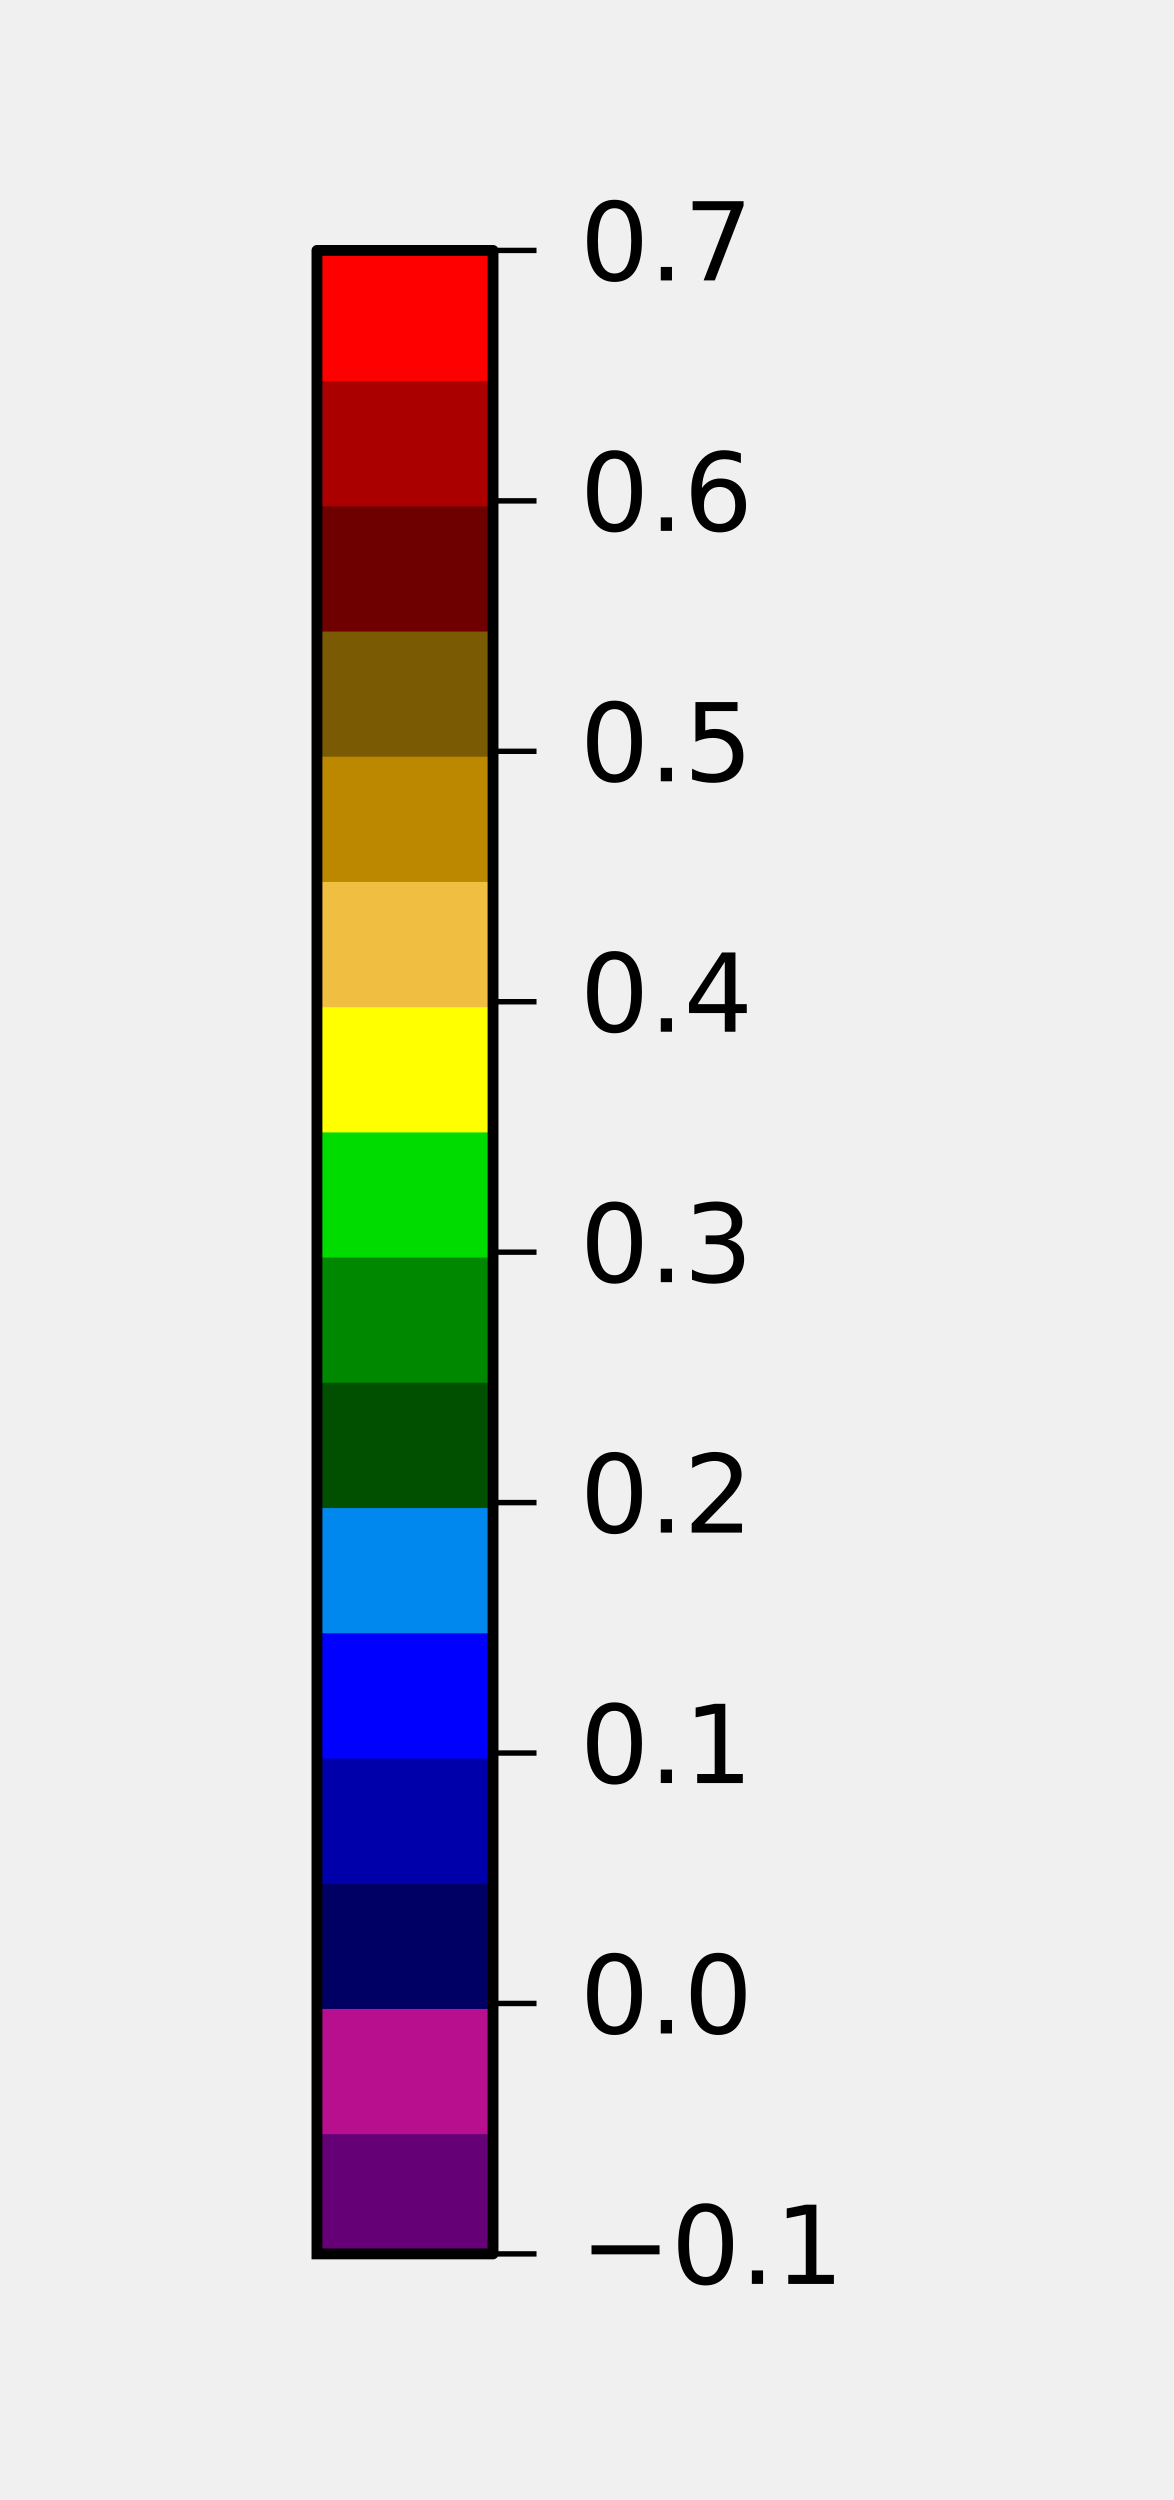
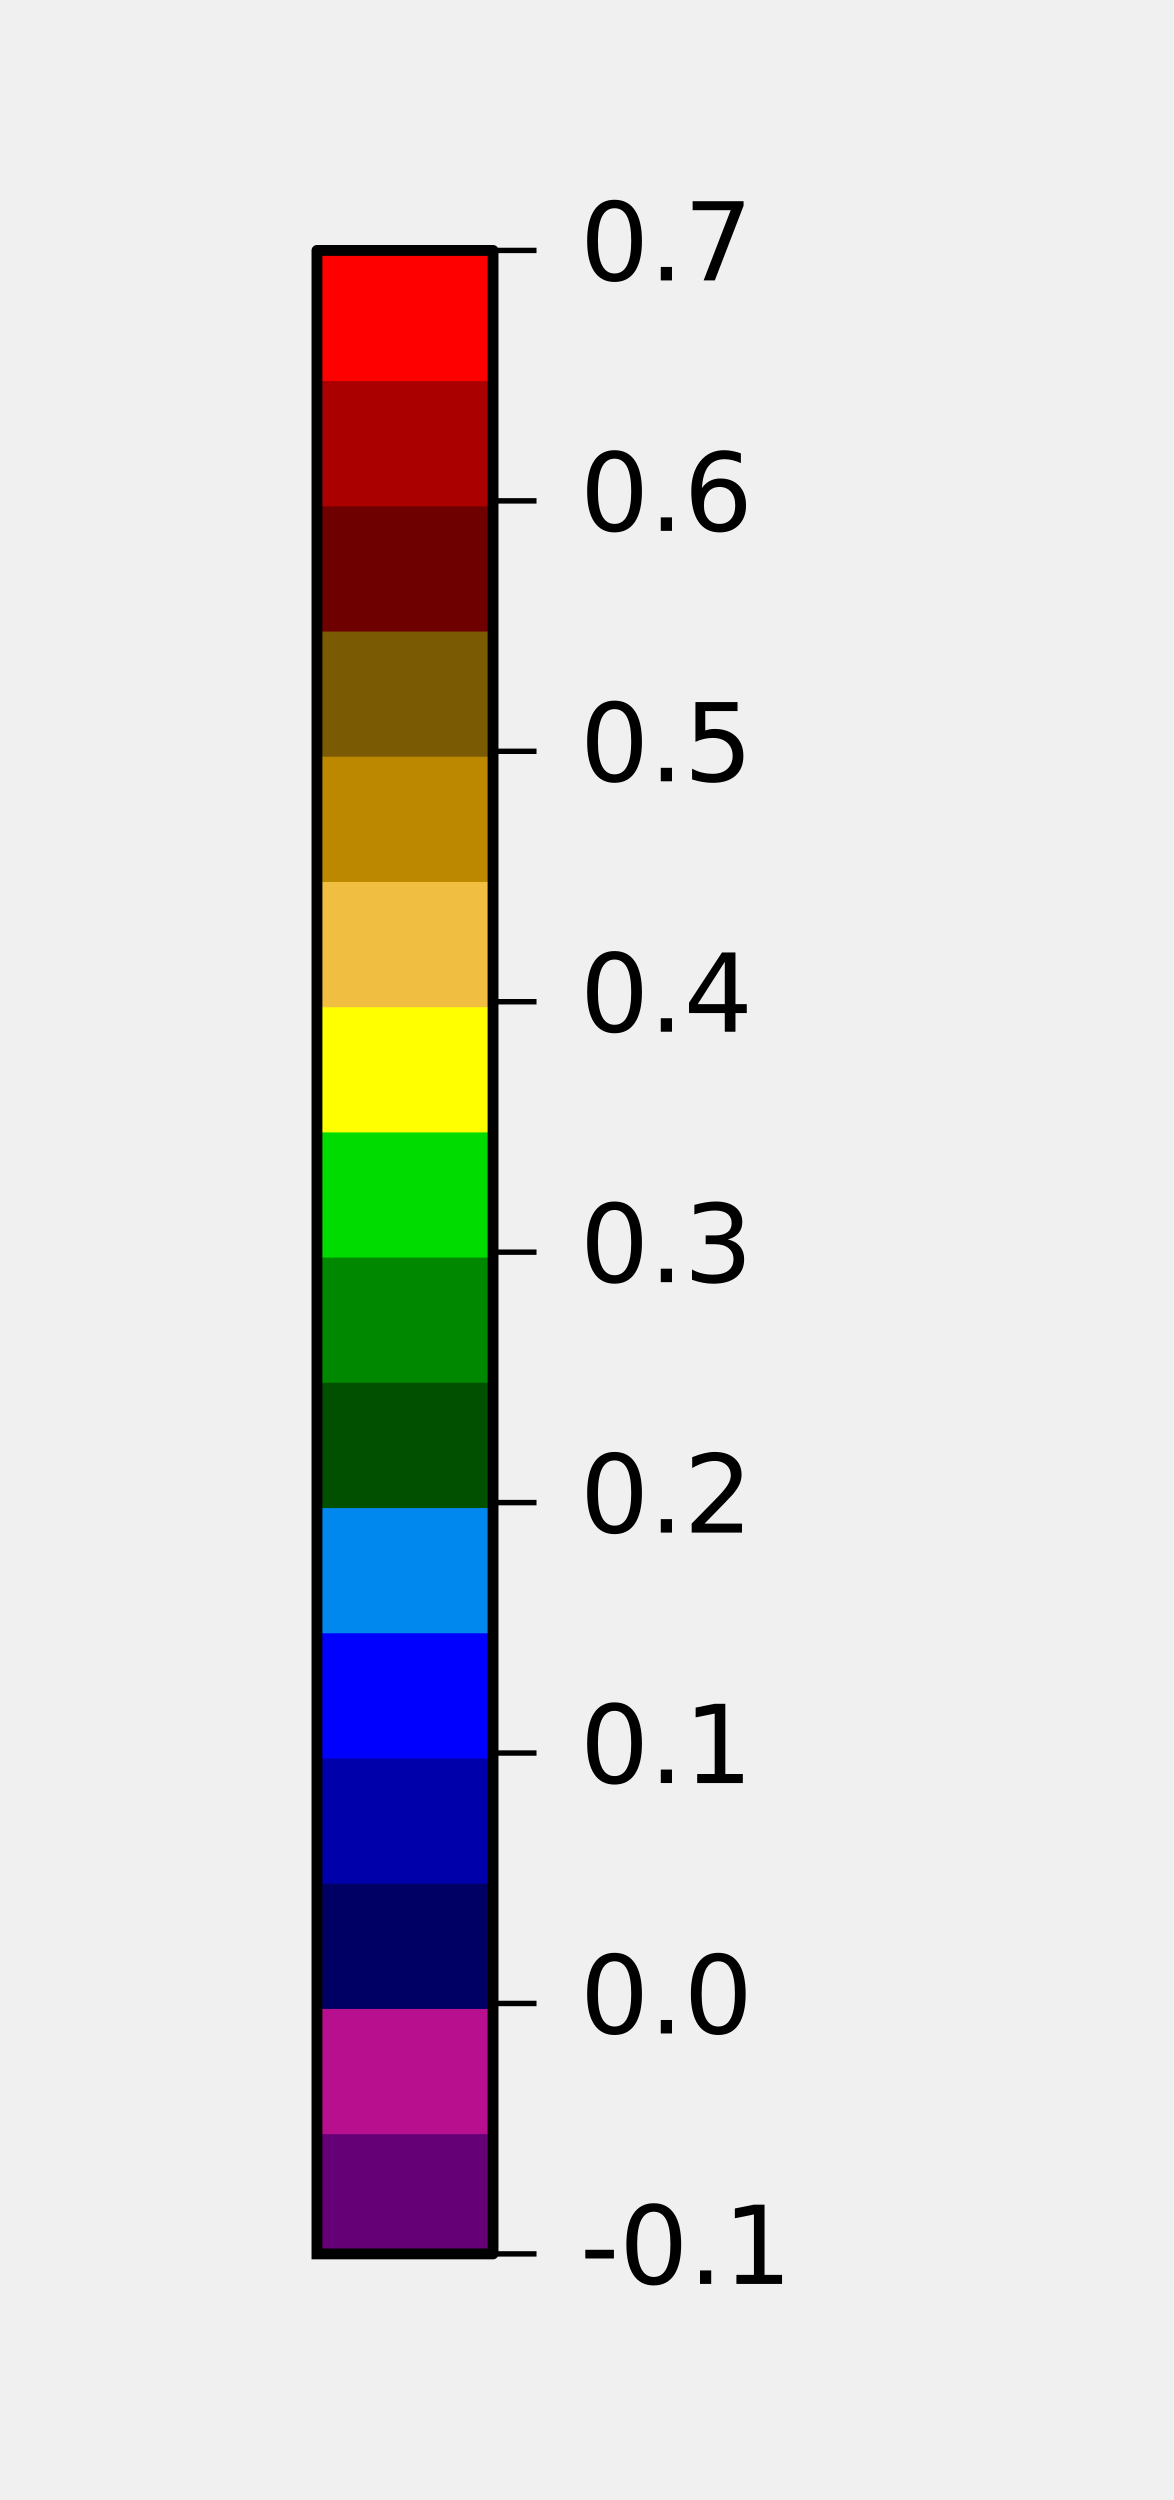
<svg xmlns="http://www.w3.org/2000/svg" xmlns:xlink="http://www.w3.org/1999/xlink" height="230pt" version="1.1" viewBox="0 0 108 230" width="108pt">
  <defs>
    <style type="text/css">
*{stroke-linecap:butt;stroke-linejoin:round;}
  </style>
  </defs>
  <g id="figure_1">
    <g id="patch_1">
      <path d=" M0 230.4 L108 230.4 L108 0 L0 0 z " style="fill:none;" />
    </g>
    <g id="axes_1">
      <g id="patch_2">
        <path clip-path="url(#p6608b9fb2a)" d=" M29.16 207.36 L29.16 195.84 L29.16 34.56 L29.16 23.04 L45.36 23.04 L45.36 34.56 L45.36 195.84 L45.36 207.36 z " style="fill:#ffffff;stroke:#ffffff;stroke-width:0.01;" />
      </g>
      <g id="QuadMesh_1">
        <defs>
          <path d=" M29.16 -23.04 L45.36 -23.04 L45.36 -34.56 L29.16 -34.56 L29.16 -23.04" id="C0_0_123f699766" />
          <path d=" M29.16 -34.56 L45.36 -34.56 L45.36 -46.08 L29.16 -46.08 L29.16 -34.56" id="C0_1_5d11c36c70" />
          <path d=" M29.16 -46.08 L45.36 -46.08 L45.36 -57.6 L29.16 -57.6 L29.16 -46.08" id="C0_2_8f38b9d750" />
          <path d=" M29.16 -57.6 L45.36 -57.6 L45.36 -69.12 L29.16 -69.12 L29.16 -57.6" id="C0_3_b462e50bce" />
          <path d=" M29.16 -69.12 L45.36 -69.12 L45.36 -80.64 L29.16 -80.64 L29.16 -69.12" id="C0_4_cafde4f0a5" />
          <path d=" M29.16 -80.64 L45.36 -80.64 L45.36 -92.16 L29.16 -92.16 L29.16 -80.64" id="C0_5_c2f69acbed" />
          <path d=" M29.16 -92.16 L45.36 -92.16 L45.36 -103.68 L29.16 -103.68 L29.16 -92.16" id="C0_6_712d1f2c5c" />
          <path d=" M29.16 -103.68 L45.36 -103.68 L45.36 -115.2 L29.16 -115.2 L29.16 -103.68" id="C0_7_f8219dfc46" />
          <path d=" M29.16 -115.2 L45.36 -115.2 L45.36 -126.72 L29.16 -126.72 L29.16 -115.2" id="C0_8_d5b8ab0065" />
          <path d=" M29.16 -126.72 L45.36 -126.72 L45.36 -138.24 L29.16 -138.24 L29.16 -126.72" id="C0_9_f966178409" />
          <path d=" M29.16 -138.24 L45.36 -138.24 L45.36 -149.76 L29.16 -149.76 L29.16 -138.24" id="C0_a_9d6c820c86" />
          <path d=" M29.16 -149.76 L45.36 -149.76 L45.36 -161.28 L29.16 -161.28 L29.16 -149.76" id="C0_b_b0a42a3791" />
          <path d=" M29.16 -161.28 L45.36 -161.28 L45.36 -172.8 L29.16 -172.8 L29.16 -161.28" id="C0_c_1f89f3dd78" />
          <path d=" M29.16 -172.8 L45.36 -172.8 L45.36 -184.32 L29.16 -184.32 L29.16 -172.8" id="C0_d_78aaba96d6" />
          <path d=" M29.16 -184.32 L45.36 -184.32 L45.36 -195.84 L29.16 -195.84 L29.16 -184.32" id="C0_e_322f350d4b" />
          <path d=" M29.16 -195.84 L45.36 -195.84 L45.36 -207.36 L29.16 -207.36 L29.16 -195.84" id="C0_f_c25c021cd3" />
        </defs>
        <g clip-path="url(#p6608b9fb2a)">
          <use style="fill:#660077;stroke:#660077;" x="0.0" xlink:href="#C0_0_123f699766" y="230.4" />
        </g>
        <g clip-path="url(#p6608b9fb2a)">
          <use style="fill:#b70f8d;stroke:#b70f8d;" x="0.0" xlink:href="#C0_1_5d11c36c70" y="230.4" />
        </g>
        <g clip-path="url(#p6608b9fb2a)">
          <use style="fill:#000064;stroke:#000064;" x="0.0" xlink:href="#C0_2_8f38b9d750" y="230.4" />
        </g>
        <g clip-path="url(#p6608b9fb2a)">
          <use style="fill:#0000aa;stroke:#0000aa;" x="0.0" xlink:href="#C0_3_b462e50bce" y="230.4" />
        </g>
        <g clip-path="url(#p6608b9fb2a)">
          <use style="fill:#0000ff;stroke:#0000ff;" x="0.0" xlink:href="#C0_4_cafde4f0a5" y="230.4" />
        </g>
        <g clip-path="url(#p6608b9fb2a)">
          <use style="fill:#0088ee;stroke:#0088ee;" x="0.0" xlink:href="#C0_5_c2f69acbed" y="230.4" />
        </g>
        <g clip-path="url(#p6608b9fb2a)">
          <use style="fill:#005000;stroke:#005000;" x="0.0" xlink:href="#C0_6_712d1f2c5c" y="230.4" />
        </g>
        <g clip-path="url(#p6608b9fb2a)">
          <use style="fill:#008800;stroke:#008800;" x="0.0" xlink:href="#C0_7_f8219dfc46" y="230.4" />
        </g>
        <g clip-path="url(#p6608b9fb2a)">
          <use style="fill:#00dc00;stroke:#00dc00;" x="0.0" xlink:href="#C0_8_d5b8ab0065" y="230.4" />
        </g>
        <g clip-path="url(#p6608b9fb2a)">
          <use style="fill:#ffff00;stroke:#ffff00;" x="0.0" xlink:href="#C0_9_f966178409" y="230.4" />
        </g>
        <g clip-path="url(#p6608b9fb2a)">
          <use style="fill:#f0be40;stroke:#f0be40;" x="0.0" xlink:href="#C0_a_9d6c820c86" y="230.4" />
        </g>
        <g clip-path="url(#p6608b9fb2a)">
          <use style="fill:#bb8800;stroke:#bb8800;" x="0.0" xlink:href="#C0_b_b0a42a3791" y="230.4" />
        </g>
        <g clip-path="url(#p6608b9fb2a)">
          <use style="fill:#7a5a03;stroke:#7a5a03;" x="0.0" xlink:href="#C0_c_1f89f3dd78" y="230.4" />
        </g>
        <g clip-path="url(#p6608b9fb2a)">
          <use style="fill:#6e0000;stroke:#6e0000;" x="0.0" xlink:href="#C0_d_78aaba96d6" y="230.4" />
        </g>
        <g clip-path="url(#p6608b9fb2a)">
          <use style="fill:#aa0000;stroke:#aa0000;" x="0.0" xlink:href="#C0_e_322f350d4b" y="230.4" />
        </g>
        <g clip-path="url(#p6608b9fb2a)">
          <use style="fill:#ff0000;stroke:#ff0000;" x="0.0" xlink:href="#C0_f_c25c021cd3" y="230.4" />
        </g>
      </g>
      <g id="line2d_1">
        <path d=" M29.16 207.36 L29.16 195.84 L29.16 34.56 L29.16 23.04 L45.36 23.04 L45.36 34.56 L45.36 195.84 L45.36 207.36 L29.16 207.36" style="fill:none;stroke:#000000;stroke-linecap:square;" />
      </g>
      <g id="matplotlib.axis_1" />
      <g id="matplotlib.axis_2">
        <g id="ytick_1">
          <g id="line2d_2">
            <defs>
              <path d=" M0 0 L4 0" id="m728421d6d4" style="stroke:#000000;stroke-width:0.5;" />
            </defs>
            <g>
              <use style="stroke:#000000;stroke-width:0.5;" x="45.36" xlink:href="#m728421d6d4" y="207.36" />
            </g>
          </g>
          <g id="text_1">
            <defs>
-               <path d=" M10.594 35.5 L73.188 35.5 L73.188 27.203 L10.594 27.203 z " id="BitstreamVeraSans-Roman-2212" />
              <path d=" M31.781 66.406 Q24.172 66.406 20.328 58.906 Q16.5 51.422 16.5 36.375 Q16.5 21.391 20.328 13.891 Q24.172 6.391 31.781 6.391 Q39.453 6.391 43.281 13.891 Q47.125 21.391 47.125 36.375 Q47.125 51.422 43.281 58.906 Q39.453 66.406 31.781 66.406 M31.781 74.219 Q44.047 74.219 50.516 64.516 Q56.984 54.828 56.984 36.375 Q56.984 17.969 50.516 8.266 Q44.047 -1.422 31.781 -1.422 Q19.531 -1.422 13.062 8.266 Q6.594 17.969 6.594 36.375 Q6.594 54.828 13.062 64.516 Q19.531 74.219 31.781 74.219" id="BitstreamVeraSans-Roman-30" />
              <path d=" M12.406 8.297 L28.516 8.297 L28.516 63.922 L10.984 60.406 L10.984 69.391 L28.422 72.906 L38.281 72.906 L38.281 8.297 L54.391 8.297 L54.391 0 L12.406 0 z " id="BitstreamVeraSans-Roman-31" />
              <path d=" M10.688 12.406 L21 12.406 L21 0 L10.688 0 z " id="BitstreamVeraSans-Roman-2e" />
+               <path d=" M4.891 31.391 L31.203 31.391 L31.203 23.391 L4.891 23.391 z " id="BitstreamVeraSans-Roman-2d" />
            </defs>
            <g transform="translate(53.36 210.1194)scale(0.1 -0.1)">
-               <use xlink:href="#BitstreamVeraSans-Roman-2212" />
-               <use x="83.789" xlink:href="#BitstreamVeraSans-Roman-30" />
-               <use x="147.412" xlink:href="#BitstreamVeraSans-Roman-2e" />
-               <use x="179.199" xlink:href="#BitstreamVeraSans-Roman-31" />
+               <use xlink:href="#BitstreamVeraSans-Roman-2d" />
+               <use x="36.084" xlink:href="#BitstreamVeraSans-Roman-30" />
+               <use x="99.707" xlink:href="#BitstreamVeraSans-Roman-2e" />
+               <use x="131.494" xlink:href="#BitstreamVeraSans-Roman-31" />
            </g>
          </g>
        </g>
        <g id="ytick_2">
          <g id="line2d_3">
            <g>
              <use style="stroke:#000000;stroke-width:0.5;" x="45.36" xlink:href="#m728421d6d4" y="184.32" />
            </g>
          </g>
          <g id="text_2">
            <g transform="translate(53.36 187.0794)scale(0.1 -0.1)">
              <use xlink:href="#BitstreamVeraSans-Roman-30" />
              <use x="63.623" xlink:href="#BitstreamVeraSans-Roman-2e" />
              <use x="95.41" xlink:href="#BitstreamVeraSans-Roman-30" />
            </g>
          </g>
        </g>
        <g id="ytick_3">
          <g id="line2d_4">
            <g>
              <use style="stroke:#000000;stroke-width:0.5;" x="45.36" xlink:href="#m728421d6d4" y="161.28" />
            </g>
          </g>
          <g id="text_3">
            <g transform="translate(53.36 164.0394)scale(0.1 -0.1)">
              <use xlink:href="#BitstreamVeraSans-Roman-30" />
              <use x="63.623" xlink:href="#BitstreamVeraSans-Roman-2e" />
              <use x="95.41" xlink:href="#BitstreamVeraSans-Roman-31" />
            </g>
          </g>
        </g>
        <g id="ytick_4">
          <g id="line2d_5">
            <g>
              <use style="stroke:#000000;stroke-width:0.5;" x="45.36" xlink:href="#m728421d6d4" y="138.24" />
            </g>
          </g>
          <g id="text_4">
            <defs>
              <path d=" M19.188 8.297 L53.609 8.297 L53.609 0 L7.328 0 L7.328 8.297 Q12.938 14.109 22.625 23.891 Q32.328 33.688 34.812 36.531 Q39.547 41.844 41.422 45.531 Q43.312 49.219 43.312 52.781 Q43.312 58.594 39.234 62.25 Q35.156 65.922 28.609 65.922 Q23.969 65.922 18.812 64.312 Q13.672 62.703 7.812 59.422 L7.812 69.391 Q13.766 71.781 18.938 73 Q24.125 74.219 28.422 74.219 Q39.75 74.219 46.484 68.547 Q53.219 62.891 53.219 53.422 Q53.219 48.922 51.531 44.891 Q49.859 40.875 45.406 35.406 Q44.188 33.984 37.641 27.219 Q31.109 20.453 19.188 8.297" id="BitstreamVeraSans-Roman-32" />
            </defs>
            <g transform="translate(53.36 140.9994)scale(0.1 -0.1)">
              <use xlink:href="#BitstreamVeraSans-Roman-30" />
              <use x="63.623" xlink:href="#BitstreamVeraSans-Roman-2e" />
              <use x="95.41" xlink:href="#BitstreamVeraSans-Roman-32" />
            </g>
          </g>
        </g>
        <g id="ytick_5">
          <g id="line2d_6">
            <g>
              <use style="stroke:#000000;stroke-width:0.5;" x="45.36" xlink:href="#m728421d6d4" y="115.2" />
            </g>
          </g>
          <g id="text_5">
            <defs>
              <path d=" M40.578 39.312 Q47.656 37.797 51.625 33 Q55.609 28.219 55.609 21.188 Q55.609 10.406 48.188 4.484 Q40.766 -1.422 27.094 -1.422 Q22.516 -1.422 17.656 -0.516 Q12.797 0.391 7.625 2.203 L7.625 11.719 Q11.719 9.328 16.594 8.109 Q21.484 6.891 26.812 6.891 Q36.078 6.891 40.938 10.547 Q45.797 14.203 45.797 21.188 Q45.797 27.641 41.281 31.266 Q36.766 34.906 28.719 34.906 L20.219 34.906 L20.219 43.016 L29.109 43.016 Q36.375 43.016 40.234 45.922 Q44.094 48.828 44.094 54.297 Q44.094 59.906 40.109 62.906 Q36.141 65.922 28.719 65.922 Q24.656 65.922 20.016 65.031 Q15.375 64.156 9.812 62.312 L9.812 71.094 Q15.438 72.656 20.344 73.438 Q25.25 74.219 29.594 74.219 Q40.828 74.219 47.359 69.109 Q53.906 64.016 53.906 55.328 Q53.906 49.266 50.438 45.094 Q46.969 40.922 40.578 39.312" id="BitstreamVeraSans-Roman-33" />
            </defs>
            <g transform="translate(53.36 117.9594)scale(0.1 -0.1)">
              <use xlink:href="#BitstreamVeraSans-Roman-30" />
              <use x="63.623" xlink:href="#BitstreamVeraSans-Roman-2e" />
              <use x="95.41" xlink:href="#BitstreamVeraSans-Roman-33" />
            </g>
          </g>
        </g>
        <g id="ytick_6">
          <g id="line2d_7">
            <g>
              <use style="stroke:#000000;stroke-width:0.5;" x="45.36" xlink:href="#m728421d6d4" y="92.16" />
            </g>
          </g>
          <g id="text_6">
            <defs>
              <path d=" M37.797 64.312 L12.891 25.391 L37.797 25.391 z  M35.203 72.906 L47.609 72.906 L47.609 25.391 L58.016 25.391 L58.016 17.188 L47.609 17.188 L47.609 0 L37.797 0 L37.797 17.188 L4.891 17.188 L4.891 26.703 z " id="BitstreamVeraSans-Roman-34" />
            </defs>
            <g transform="translate(53.36 94.91938)scale(0.1 -0.1)">
              <use xlink:href="#BitstreamVeraSans-Roman-30" />
              <use x="63.623" xlink:href="#BitstreamVeraSans-Roman-2e" />
              <use x="95.41" xlink:href="#BitstreamVeraSans-Roman-34" />
            </g>
          </g>
        </g>
        <g id="ytick_7">
          <g id="line2d_8">
            <g>
              <use style="stroke:#000000;stroke-width:0.5;" x="45.36" xlink:href="#m728421d6d4" y="69.12" />
            </g>
          </g>
          <g id="text_7">
            <defs>
              <path d=" M10.797 72.906 L49.516 72.906 L49.516 64.594 L19.828 64.594 L19.828 46.734 Q21.969 47.469 24.109 47.828 Q26.266 48.188 28.422 48.188 Q40.625 48.188 47.75 41.5 Q54.891 34.812 54.891 23.391 Q54.891 11.625 47.562 5.094 Q40.234 -1.422 26.906 -1.422 Q22.312 -1.422 17.547 -0.641 Q12.797 0.141 7.719 1.703 L7.719 11.625 Q12.109 9.234 16.797 8.062 Q21.484 6.891 26.703 6.891 Q35.156 6.891 40.078 11.328 Q45.016 15.766 45.016 23.391 Q45.016 31 40.078 35.438 Q35.156 39.891 26.703 39.891 Q22.75 39.891 18.812 39.016 Q14.891 38.141 10.797 36.281 z " id="BitstreamVeraSans-Roman-35" />
            </defs>
            <g transform="translate(53.36 71.87937)scale(0.1 -0.1)">
              <use xlink:href="#BitstreamVeraSans-Roman-30" />
              <use x="63.623" xlink:href="#BitstreamVeraSans-Roman-2e" />
              <use x="95.41" xlink:href="#BitstreamVeraSans-Roman-35" />
            </g>
          </g>
        </g>
        <g id="ytick_8">
          <g id="line2d_9">
            <g>
              <use style="stroke:#000000;stroke-width:0.5;" x="45.36" xlink:href="#m728421d6d4" y="46.08" />
            </g>
          </g>
          <g id="text_8">
            <defs>
              <path d=" M33.016 40.375 Q26.375 40.375 22.484 35.828 Q18.609 31.297 18.609 23.391 Q18.609 15.531 22.484 10.953 Q26.375 6.391 33.016 6.391 Q39.656 6.391 43.531 10.953 Q47.406 15.531 47.406 23.391 Q47.406 31.297 43.531 35.828 Q39.656 40.375 33.016 40.375 M52.594 71.297 L52.594 62.312 Q48.875 64.062 45.094 64.984 Q41.312 65.922 37.594 65.922 Q27.828 65.922 22.672 59.328 Q17.531 52.734 16.797 39.406 Q19.672 43.656 24.016 45.922 Q28.375 48.188 33.594 48.188 Q44.578 48.188 50.953 41.516 Q57.328 34.859 57.328 23.391 Q57.328 12.156 50.688 5.359 Q44.047 -1.422 33.016 -1.422 Q20.359 -1.422 13.672 8.266 Q6.984 17.969 6.984 36.375 Q6.984 53.656 15.188 63.938 Q23.391 74.219 37.203 74.219 Q40.922 74.219 44.703 73.484 Q48.484 72.75 52.594 71.297" id="BitstreamVeraSans-Roman-36" />
            </defs>
            <g transform="translate(53.36 48.83937)scale(0.1 -0.1)">
              <use xlink:href="#BitstreamVeraSans-Roman-30" />
              <use x="63.623" xlink:href="#BitstreamVeraSans-Roman-2e" />
              <use x="95.41" xlink:href="#BitstreamVeraSans-Roman-36" />
            </g>
          </g>
        </g>
        <g id="ytick_9">
          <g id="line2d_10">
            <g>
              <use style="stroke:#000000;stroke-width:0.5;" x="45.36" xlink:href="#m728421d6d4" y="23.04" />
            </g>
          </g>
          <g id="text_9">
            <defs>
              <path d=" M8.203 72.906 L55.078 72.906 L55.078 68.703 L28.609 0 L18.312 0 L43.219 64.594 L8.203 64.594 z " id="BitstreamVeraSans-Roman-37" />
            </defs>
            <g transform="translate(53.36 25.79938)scale(0.1 -0.1)">
              <use xlink:href="#BitstreamVeraSans-Roman-30" />
              <use x="63.623" xlink:href="#BitstreamVeraSans-Roman-2e" />
              <use x="95.41" xlink:href="#BitstreamVeraSans-Roman-37" />
            </g>
          </g>
        </g>
      </g>
      <g id="tooltip_0" visibility="hidden">
        <g id="patch_3">
-           <path d=" M37.311 212.44 L55.409 212.44 Q58.409 212.44 58.409 209.44 L58.409 199.762 Q58.409 196.762 55.409 196.762 L37.311 196.762 Q34.311 196.762 34.311 199.762 L34.311 209.44 Q34.311 212.44 37.311 212.44 z " style="fill:#ffffe6;stroke:#1a1a1a;" />
+           <path d=" M34.072 212.44 L58.648 212.44 Q61.648 212.44 61.648 209.44 L61.648 199.762 Q61.648 196.762 58.648 196.762 L34.072 196.762 Q31.072 196.762 31.072 199.762 L31.072 209.44 Q31.072 212.44 34.072 212.44 z " style="fill:#ffffe6;stroke:#1a1a1a;" />
        </g>
        <defs>
-           <path d=" M4.891 31.391 L31.203 31.391 L31.203 23.391 L4.891 23.391 z " id="BitstreamVeraSans-Roman-2d" />
+           <path d=" M54.891 33.016 L54.891 0 L45.906 0 L45.906 32.719 Q45.906 40.484 42.875 44.328 Q39.844 48.188 33.797 48.188 Q26.516 48.188 22.312 43.547 Q18.109 38.922 18.109 30.906 L18.109 0 L9.078 0 L9.078 54.688 L18.109 54.688 L18.109 46.188 Q21.344 51.125 25.703 53.562 Q30.078 56 35.797 56 Q45.219 56 50.047 50.172 Q54.891 44.344 54.891 33.016" id="BitstreamVeraSans-Roman-6e" />
+           <path d=" M56.203 29.594 L56.203 25.203 L14.891 25.203 Q15.484 15.922 20.484 11.062 Q25.484 6.203 34.422 6.203 Q39.594 6.203 44.453 7.469 Q49.312 8.734 54.109 11.281 L54.109 2.781 Q49.266 0.734 44.188 -0.344 Q39.109 -1.422 33.891 -1.422 Q20.797 -1.422 13.156 6.188 Q5.516 13.812 5.516 26.812 Q5.516 40.234 12.766 48.109 Q20.016 56 32.328 56 Q43.359 56 49.781 48.891 Q56.203 41.797 56.203 29.594 M47.219 32.234 Q47.125 39.594 43.094 43.984 Q39.062 48.391 32.422 48.391 Q24.906 48.391 20.391 44.141 Q15.875 39.891 15.188 32.172 z " id="BitstreamVeraSans-Roman-65" />
+           <path d=" M9.812 72.906 L23.094 72.906 L55.422 11.922 L55.422 72.906 L64.984 72.906 L64.984 0 L51.703 0 L19.391 60.984 L19.391 0 L9.812 0 z " id="BitstreamVeraSans-Roman-4e" />
+           <path d=" M30.609 48.391 Q23.391 48.391 19.188 42.75 Q14.984 37.109 14.984 27.297 Q14.984 17.484 19.156 11.844 Q23.344 6.203 30.609 6.203 Q37.797 6.203 41.984 11.859 Q46.188 17.531 46.188 27.297 Q46.188 37.016 41.984 42.703 Q37.797 48.391 30.609 48.391 M30.609 56 Q42.328 56 49.016 48.375 Q55.719 40.766 55.719 27.297 Q55.719 13.875 49.016 6.219 Q42.328 -1.422 30.609 -1.422 Q18.844 -1.422 12.172 6.219 Q5.516 13.875 5.516 27.297 Q5.516 40.766 12.172 48.375 Q18.844 56 30.609 56" id="BitstreamVeraSans-Roman-6f" />
        </defs>
-         <g transform="translate(37.31078 207.36)scale(0.1 -0.1)">
-           <use xlink:href="#BitstreamVeraSans-Roman-2d" />
-           <use x="36.084" xlink:href="#BitstreamVeraSans-Roman-30" />
-           <use x="99.707" xlink:href="#BitstreamVeraSans-Roman-2e" />
-           <use x="131.494" xlink:href="#BitstreamVeraSans-Roman-31" />
+         <g transform="translate(34.07172 207.36)scale(0.1 -0.1)">
+           <use xlink:href="#BitstreamVeraSans-Roman-4e" />
+           <use x="74.805" xlink:href="#BitstreamVeraSans-Roman-6f" />
+           <use x="135.986" xlink:href="#BitstreamVeraSans-Roman-6e" />
+           <use x="199.365" xlink:href="#BitstreamVeraSans-Roman-65" />
        </g>
      </g>
      <g id="tooltip_1" visibility="hidden">
        <g id="patch_4">
-           <path d=" M34.105 189.275 L58.615 189.275 Q61.615 189.275 61.615 186.275 L61.615 176.597 Q61.615 173.597 58.615 173.597 L34.105 173.597 Q31.105 173.597 31.105 176.597 L31.105 186.275 Q31.105 189.275 34.105 189.275 z " style="fill:#ffffe6;stroke:#1a1a1a;" />
-         </g>
-         <g transform="translate(34.10453 184.195)scale(0.1 -0.1)">
-           <use xlink:href="#BitstreamVeraSans-Roman-2d" />
-           <use x="36.084" xlink:href="#BitstreamVeraSans-Roman-30" />
-           <use x="99.707" xlink:href="#BitstreamVeraSans-Roman-2e" />
-           <use x="131.494" xlink:href="#BitstreamVeraSans-Roman-30" />
-           <use x="195.117" xlink:href="#BitstreamVeraSans-Roman-35" />
+           <path d=" M34.072 200.857 L58.648 200.857 Q61.648 200.857 61.648 197.857 L61.648 188.179 Q61.648 185.179 58.648 185.179 L34.072 185.179 Q31.072 185.179 31.072 188.179 L31.072 197.857 Q31.072 200.857 34.072 200.857 z " style="fill:#ffffe6;stroke:#1a1a1a;" />
+         </g>
+         <g transform="translate(34.07172 195.7775)scale(0.1 -0.1)">
+           <use xlink:href="#BitstreamVeraSans-Roman-4e" />
+           <use x="74.805" xlink:href="#BitstreamVeraSans-Roman-6f" />
+           <use x="135.986" xlink:href="#BitstreamVeraSans-Roman-6e" />
+           <use x="199.365" xlink:href="#BitstreamVeraSans-Roman-65" />
        </g>
      </g>
      <g id="tooltip_2" visibility="hidden">
        <g id="patch_5">
-           <path d=" M39.07 166.11 L53.65 166.11 Q56.65 166.11 56.65 163.11 L56.65 153.432 Q56.65 150.432 53.65 150.432 L39.07 150.432 Q36.07 150.432 36.07 153.432 L36.07 163.11 Q36.07 166.11 39.07 166.11 z " style="fill:#ffffe6;stroke:#1a1a1a;" />
-         </g>
-         <g transform="translate(39.07016 161.03)scale(0.1 -0.1)">
-           <use xlink:href="#BitstreamVeraSans-Roman-30" />
-           <use x="63.623" xlink:href="#BitstreamVeraSans-Roman-2e" />
-           <use x="95.41" xlink:href="#BitstreamVeraSans-Roman-30" />
+           <path d=" M34.072 189.275 L58.648 189.275 Q61.648 189.275 61.648 186.275 L61.648 176.597 Q61.648 173.597 58.648 173.597 L34.072 173.597 Q31.072 173.597 31.072 176.597 L31.072 186.275 Q31.072 189.275 34.072 189.275 z " style="fill:#ffffe6;stroke:#1a1a1a;" />
+         </g>
+         <g transform="translate(34.07172 184.195)scale(0.1 -0.1)">
+           <use xlink:href="#BitstreamVeraSans-Roman-4e" />
+           <use x="74.805" xlink:href="#BitstreamVeraSans-Roman-6f" />
+           <use x="135.986" xlink:href="#BitstreamVeraSans-Roman-6e" />
+           <use x="199.365" xlink:href="#BitstreamVeraSans-Roman-65" />
        </g>
      </g>
      <g id="tooltip_3" visibility="hidden">
        <g id="patch_6">
-           <path d=" M35.994 142.945 L56.726 142.945 Q59.726 142.945 59.726 139.945 L59.726 130.267 Q59.726 127.267 56.726 127.267 L35.994 127.267 Q32.994 127.267 32.994 130.267 L32.994 139.945 Q32.994 142.945 35.994 142.945 z " style="fill:#ffffe6;stroke:#1a1a1a;" />
-         </g>
-         <g transform="translate(35.99359 137.865)scale(0.1 -0.1)">
-           <use xlink:href="#BitstreamVeraSans-Roman-30" />
-           <use x="63.623" xlink:href="#BitstreamVeraSans-Roman-2e" />
-           <use x="95.41" xlink:href="#BitstreamVeraSans-Roman-30" />
-           <use x="159.033" xlink:href="#BitstreamVeraSans-Roman-35" />
+           <path d=" M34.072 177.692 L58.648 177.692 Q61.648 177.692 61.648 174.692 L61.648 165.014 Q61.648 162.014 58.648 162.014 L34.072 162.014 Q31.072 162.014 31.072 165.014 L31.072 174.692 Q31.072 177.692 34.072 177.692 z " style="fill:#ffffe6;stroke:#1a1a1a;" />
+         </g>
+         <g transform="translate(34.07172 172.6125)scale(0.1 -0.1)">
+           <use xlink:href="#BitstreamVeraSans-Roman-4e" />
+           <use x="74.805" xlink:href="#BitstreamVeraSans-Roman-6f" />
+           <use x="135.986" xlink:href="#BitstreamVeraSans-Roman-6e" />
+           <use x="199.365" xlink:href="#BitstreamVeraSans-Roman-65" />
        </g>
      </g>
      <g id="tooltip_4" visibility="hidden">
        <g id="patch_7">
-           <path d=" M39.2 119.78 L53.52 119.78 Q56.52 119.78 56.52 116.78 L56.52 107.102 Q56.52 104.102 53.52 104.102 L39.2 104.102 Q36.2 104.102 36.2 107.102 L36.2 116.78 Q36.2 119.78 39.2 119.78 z " style="fill:#ffffe6;stroke:#1a1a1a;" />
-         </g>
-         <g transform="translate(39.19984 114.7)scale(0.1 -0.1)">
-           <use xlink:href="#BitstreamVeraSans-Roman-30" />
-           <use x="63.623" xlink:href="#BitstreamVeraSans-Roman-2e" />
-           <use x="95.41" xlink:href="#BitstreamVeraSans-Roman-31" />
+           <path d=" M34.072 166.11 L58.648 166.11 Q61.648 166.11 61.648 163.11 L61.648 153.432 Q61.648 150.432 58.648 150.432 L34.072 150.432 Q31.072 150.432 31.072 153.432 L31.072 163.11 Q31.072 166.11 34.072 166.11 z " style="fill:#ffffe6;stroke:#1a1a1a;" />
+         </g>
+         <g transform="translate(34.07172 161.03)scale(0.1 -0.1)">
+           <use xlink:href="#BitstreamVeraSans-Roman-4e" />
+           <use x="74.805" xlink:href="#BitstreamVeraSans-Roman-6f" />
+           <use x="135.986" xlink:href="#BitstreamVeraSans-Roman-6e" />
+           <use x="199.365" xlink:href="#BitstreamVeraSans-Roman-65" />
        </g>
      </g>
      <g id="tooltip_5" visibility="hidden">
        <g id="patch_8">
-           <path d=" M35.994 96.615 L56.726 96.615 Q59.726 96.615 59.726 93.615 L59.726 83.937 Q59.726 80.937 56.726 80.937 L35.994 80.937 Q32.994 80.937 32.994 83.937 L32.994 93.615 Q32.994 96.615 35.994 96.615 z " style="fill:#ffffe6;stroke:#1a1a1a;" />
-         </g>
-         <g transform="translate(35.99359 91.535)scale(0.1 -0.1)">
-           <use xlink:href="#BitstreamVeraSans-Roman-30" />
-           <use x="63.623" xlink:href="#BitstreamVeraSans-Roman-2e" />
-           <use x="95.41" xlink:href="#BitstreamVeraSans-Roman-31" />
-           <use x="159.033" xlink:href="#BitstreamVeraSans-Roman-35" />
+           <path d=" M34.072 154.527 L58.648 154.527 Q61.648 154.527 61.648 151.527 L61.648 141.849 Q61.648 138.849 58.648 138.849 L34.072 138.849 Q31.072 138.849 31.072 141.849 L31.072 151.527 Q31.072 154.527 34.072 154.527 z " style="fill:#ffffe6;stroke:#1a1a1a;" />
+         </g>
+         <g transform="translate(34.07172 149.4475)scale(0.1 -0.1)">
+           <use xlink:href="#BitstreamVeraSans-Roman-4e" />
+           <use x="74.805" xlink:href="#BitstreamVeraSans-Roman-6f" />
+           <use x="135.986" xlink:href="#BitstreamVeraSans-Roman-6e" />
+           <use x="199.365" xlink:href="#BitstreamVeraSans-Roman-65" />
        </g>
      </g>
      <g id="tooltip_6" visibility="hidden">
        <g id="patch_9">
-           <path d=" M39.239 73.45 L53.481 73.45 Q56.481 73.45 56.481 70.45 L56.481 60.772 Q56.481 57.772 53.481 57.772 L39.239 57.772 Q36.239 57.772 36.239 60.772 L36.239 70.45 Q36.239 73.45 39.239 73.45 z " style="fill:#ffffe6;stroke:#1a1a1a;" />
-         </g>
-         <g transform="translate(39.23891 68.37)scale(0.1 -0.1)">
-           <use xlink:href="#BitstreamVeraSans-Roman-30" />
-           <use x="63.623" xlink:href="#BitstreamVeraSans-Roman-2e" />
-           <use x="95.41" xlink:href="#BitstreamVeraSans-Roman-32" />
+           <path d=" M34.072 142.945 L58.648 142.945 Q61.648 142.945 61.648 139.945 L61.648 130.267 Q61.648 127.267 58.648 127.267 L34.072 127.267 Q31.072 127.267 31.072 130.267 L31.072 139.945 Q31.072 142.945 34.072 142.945 z " style="fill:#ffffe6;stroke:#1a1a1a;" />
+         </g>
+         <g transform="translate(34.07172 137.865)scale(0.1 -0.1)">
+           <use xlink:href="#BitstreamVeraSans-Roman-4e" />
+           <use x="74.805" xlink:href="#BitstreamVeraSans-Roman-6f" />
+           <use x="135.986" xlink:href="#BitstreamVeraSans-Roman-6e" />
+           <use x="199.365" xlink:href="#BitstreamVeraSans-Roman-65" />
        </g>
      </g>
      <g id="tooltip_7" visibility="hidden">
        <g id="patch_10">
-           <path d=" M35.994 50.285 L56.726 50.285 Q59.726 50.285 59.726 47.285 L59.726 37.607 Q59.726 34.607 56.726 34.607 L35.994 34.607 Q32.994 34.607 32.994 37.607 L32.994 47.285 Q32.994 50.285 35.994 50.285 z " style="fill:#ffffe6;stroke:#1a1a1a;" />
-         </g>
-         <g transform="translate(35.99359 45.205)scale(0.1 -0.1)">
-           <use xlink:href="#BitstreamVeraSans-Roman-30" />
-           <use x="63.623" xlink:href="#BitstreamVeraSans-Roman-2e" />
-           <use x="95.41" xlink:href="#BitstreamVeraSans-Roman-32" />
-           <use x="159.033" xlink:href="#BitstreamVeraSans-Roman-35" />
+           <path d=" M34.072 131.362 L58.648 131.362 Q61.648 131.362 61.648 128.362 L61.648 118.684 Q61.648 115.684 58.648 115.684 L34.072 115.684 Q31.072 115.684 31.072 118.684 L31.072 128.362 Q31.072 131.362 34.072 131.362 z " style="fill:#ffffe6;stroke:#1a1a1a;" />
+         </g>
+         <g transform="translate(34.07172 126.2825)scale(0.1 -0.1)">
+           <use xlink:href="#BitstreamVeraSans-Roman-4e" />
+           <use x="74.805" xlink:href="#BitstreamVeraSans-Roman-6f" />
+           <use x="135.986" xlink:href="#BitstreamVeraSans-Roman-6e" />
+           <use x="199.365" xlink:href="#BitstreamVeraSans-Roman-65" />
        </g>
      </g>
      <g id="tooltip_8" visibility="hidden">
        <g id="patch_11">
-           <path d=" M39.139 27.12 L53.581 27.12 Q56.581 27.12 56.581 24.12 L56.581 14.442 Q56.581 11.442 53.581 11.442 L39.139 11.442 Q36.139 11.442 36.139 14.442 L36.139 24.12 Q36.139 27.12 39.139 27.12 z " style="fill:#ffffe6;stroke:#1a1a1a;" />
-         </g>
-         <g transform="translate(39.13891 22.04)scale(0.1 -0.1)">
-           <use xlink:href="#BitstreamVeraSans-Roman-30" />
-           <use x="63.623" xlink:href="#BitstreamVeraSans-Roman-2e" />
-           <use x="95.41" xlink:href="#BitstreamVeraSans-Roman-33" />
+           <path d=" M34.072 119.78 L58.648 119.78 Q61.648 119.78 61.648 116.78 L61.648 107.102 Q61.648 104.102 58.648 104.102 L34.072 104.102 Q31.072 104.102 31.072 107.102 L31.072 116.78 Q31.072 119.78 34.072 119.78 z " style="fill:#ffffe6;stroke:#1a1a1a;" />
+         </g>
+         <g transform="translate(34.07172 114.7)scale(0.1 -0.1)">
+           <use xlink:href="#BitstreamVeraSans-Roman-4e" />
+           <use x="74.805" xlink:href="#BitstreamVeraSans-Roman-6f" />
+           <use x="135.986" xlink:href="#BitstreamVeraSans-Roman-6e" />
+           <use x="199.365" xlink:href="#BitstreamVeraSans-Roman-65" />
+         </g>
+       </g>
+       <g id="tooltip_9" visibility="hidden">
+         <g id="patch_12">
+           <path d=" M34.072 108.197 L58.648 108.197 Q61.648 108.197 61.648 105.197 L61.648 95.519 Q61.648 92.519 58.648 92.519 L34.072 92.519 Q31.072 92.519 31.072 95.519 L31.072 105.197 Q31.072 108.197 34.072 108.197 z " style="fill:#ffffe6;stroke:#1a1a1a;" />
+         </g>
+         <g transform="translate(34.07172 103.1175)scale(0.1 -0.1)">
+           <use xlink:href="#BitstreamVeraSans-Roman-4e" />
+           <use x="74.805" xlink:href="#BitstreamVeraSans-Roman-6f" />
+           <use x="135.986" xlink:href="#BitstreamVeraSans-Roman-6e" />
+           <use x="199.365" xlink:href="#BitstreamVeraSans-Roman-65" />
+         </g>
+       </g>
+       <g id="tooltip_10" visibility="hidden">
+         <g id="patch_13">
+           <path d=" M34.072 96.615 L58.648 96.615 Q61.648 96.615 61.648 93.615 L61.648 83.937 Q61.648 80.937 58.648 80.937 L34.072 80.937 Q31.072 80.937 31.072 83.937 L31.072 93.615 Q31.072 96.615 34.072 96.615 z " style="fill:#ffffe6;stroke:#1a1a1a;" />
+         </g>
+         <g transform="translate(34.07172 91.535)scale(0.1 -0.1)">
+           <use xlink:href="#BitstreamVeraSans-Roman-4e" />
+           <use x="74.805" xlink:href="#BitstreamVeraSans-Roman-6f" />
+           <use x="135.986" xlink:href="#BitstreamVeraSans-Roman-6e" />
+           <use x="199.365" xlink:href="#BitstreamVeraSans-Roman-65" />
+         </g>
+       </g>
+       <g id="tooltip_11" visibility="hidden">
+         <g id="patch_14">
+           <path d=" M34.072 85.032 L58.648 85.032 Q61.648 85.032 61.648 82.032 L61.648 72.354 Q61.648 69.354 58.648 69.354 L34.072 69.354 Q31.072 69.354 31.072 72.354 L31.072 82.032 Q31.072 85.032 34.072 85.032 z " style="fill:#ffffe6;stroke:#1a1a1a;" />
+         </g>
+         <g transform="translate(34.07172 79.9525)scale(0.1 -0.1)">
+           <use xlink:href="#BitstreamVeraSans-Roman-4e" />
+           <use x="74.805" xlink:href="#BitstreamVeraSans-Roman-6f" />
+           <use x="135.986" xlink:href="#BitstreamVeraSans-Roman-6e" />
+           <use x="199.365" xlink:href="#BitstreamVeraSans-Roman-65" />
+         </g>
+       </g>
+       <g id="tooltip_12" visibility="hidden">
+         <g id="patch_15">
+           <path d=" M34.072 73.45 L58.648 73.45 Q61.648 73.45 61.648 70.45 L61.648 60.772 Q61.648 57.772 58.648 57.772 L34.072 57.772 Q31.072 57.772 31.072 60.772 L31.072 70.45 Q31.072 73.45 34.072 73.45 z " style="fill:#ffffe6;stroke:#1a1a1a;" />
+         </g>
+         <g transform="translate(34.07172 68.37)scale(0.1 -0.1)">
+           <use xlink:href="#BitstreamVeraSans-Roman-4e" />
+           <use x="74.805" xlink:href="#BitstreamVeraSans-Roman-6f" />
+           <use x="135.986" xlink:href="#BitstreamVeraSans-Roman-6e" />
+           <use x="199.365" xlink:href="#BitstreamVeraSans-Roman-65" />
+         </g>
+       </g>
+       <g id="tooltip_13" visibility="hidden">
+         <g id="patch_16">
+           <path d=" M34.072 61.867 L58.648 61.867 Q61.648 61.867 61.648 58.867 L61.648 49.189 Q61.648 46.189 58.648 46.189 L34.072 46.189 Q31.072 46.189 31.072 49.189 L31.072 58.867 Q31.072 61.867 34.072 61.867 z " style="fill:#ffffe6;stroke:#1a1a1a;" />
+         </g>
+         <g transform="translate(34.07172 56.7875)scale(0.1 -0.1)">
+           <use xlink:href="#BitstreamVeraSans-Roman-4e" />
+           <use x="74.805" xlink:href="#BitstreamVeraSans-Roman-6f" />
+           <use x="135.986" xlink:href="#BitstreamVeraSans-Roman-6e" />
+           <use x="199.365" xlink:href="#BitstreamVeraSans-Roman-65" />
+         </g>
+       </g>
+       <g id="tooltip_14" visibility="hidden">
+         <g id="patch_17">
+           <path d=" M34.072 50.285 L58.648 50.285 Q61.648 50.285 61.648 47.285 L61.648 37.607 Q61.648 34.607 58.648 34.607 L34.072 34.607 Q31.072 34.607 31.072 37.607 L31.072 47.285 Q31.072 50.285 34.072 50.285 z " style="fill:#ffffe6;stroke:#1a1a1a;" />
+         </g>
+         <g transform="translate(34.07172 45.205)scale(0.1 -0.1)">
+           <use xlink:href="#BitstreamVeraSans-Roman-4e" />
+           <use x="74.805" xlink:href="#BitstreamVeraSans-Roman-6f" />
+           <use x="135.986" xlink:href="#BitstreamVeraSans-Roman-6e" />
+           <use x="199.365" xlink:href="#BitstreamVeraSans-Roman-65" />
+         </g>
+       </g>
+       <g id="tooltip_15" visibility="hidden">
+         <g id="patch_18">
+           <path d=" M34.072 38.702 L58.648 38.702 Q61.648 38.702 61.648 35.702 L61.648 26.024 Q61.648 23.024 58.648 23.024 L34.072 23.024 Q31.072 23.024 31.072 26.024 L31.072 35.702 Q31.072 38.702 34.072 38.702 z " style="fill:#ffffe6;stroke:#1a1a1a;" />
+         </g>
+         <g transform="translate(34.07172 33.6225)scale(0.1 -0.1)">
+           <use xlink:href="#BitstreamVeraSans-Roman-4e" />
+           <use x="74.805" xlink:href="#BitstreamVeraSans-Roman-6f" />
+           <use x="135.986" xlink:href="#BitstreamVeraSans-Roman-6e" />
+           <use x="199.365" xlink:href="#BitstreamVeraSans-Roman-65" />
        </g>
      </g>
    </g>
  </g>
  <defs>
    <clipPath id="p6608b9fb2a">
      <rect height="184.32" width="16.2" x="29.16" y="23.04" />
    </clipPath>
  </defs>
</svg>
